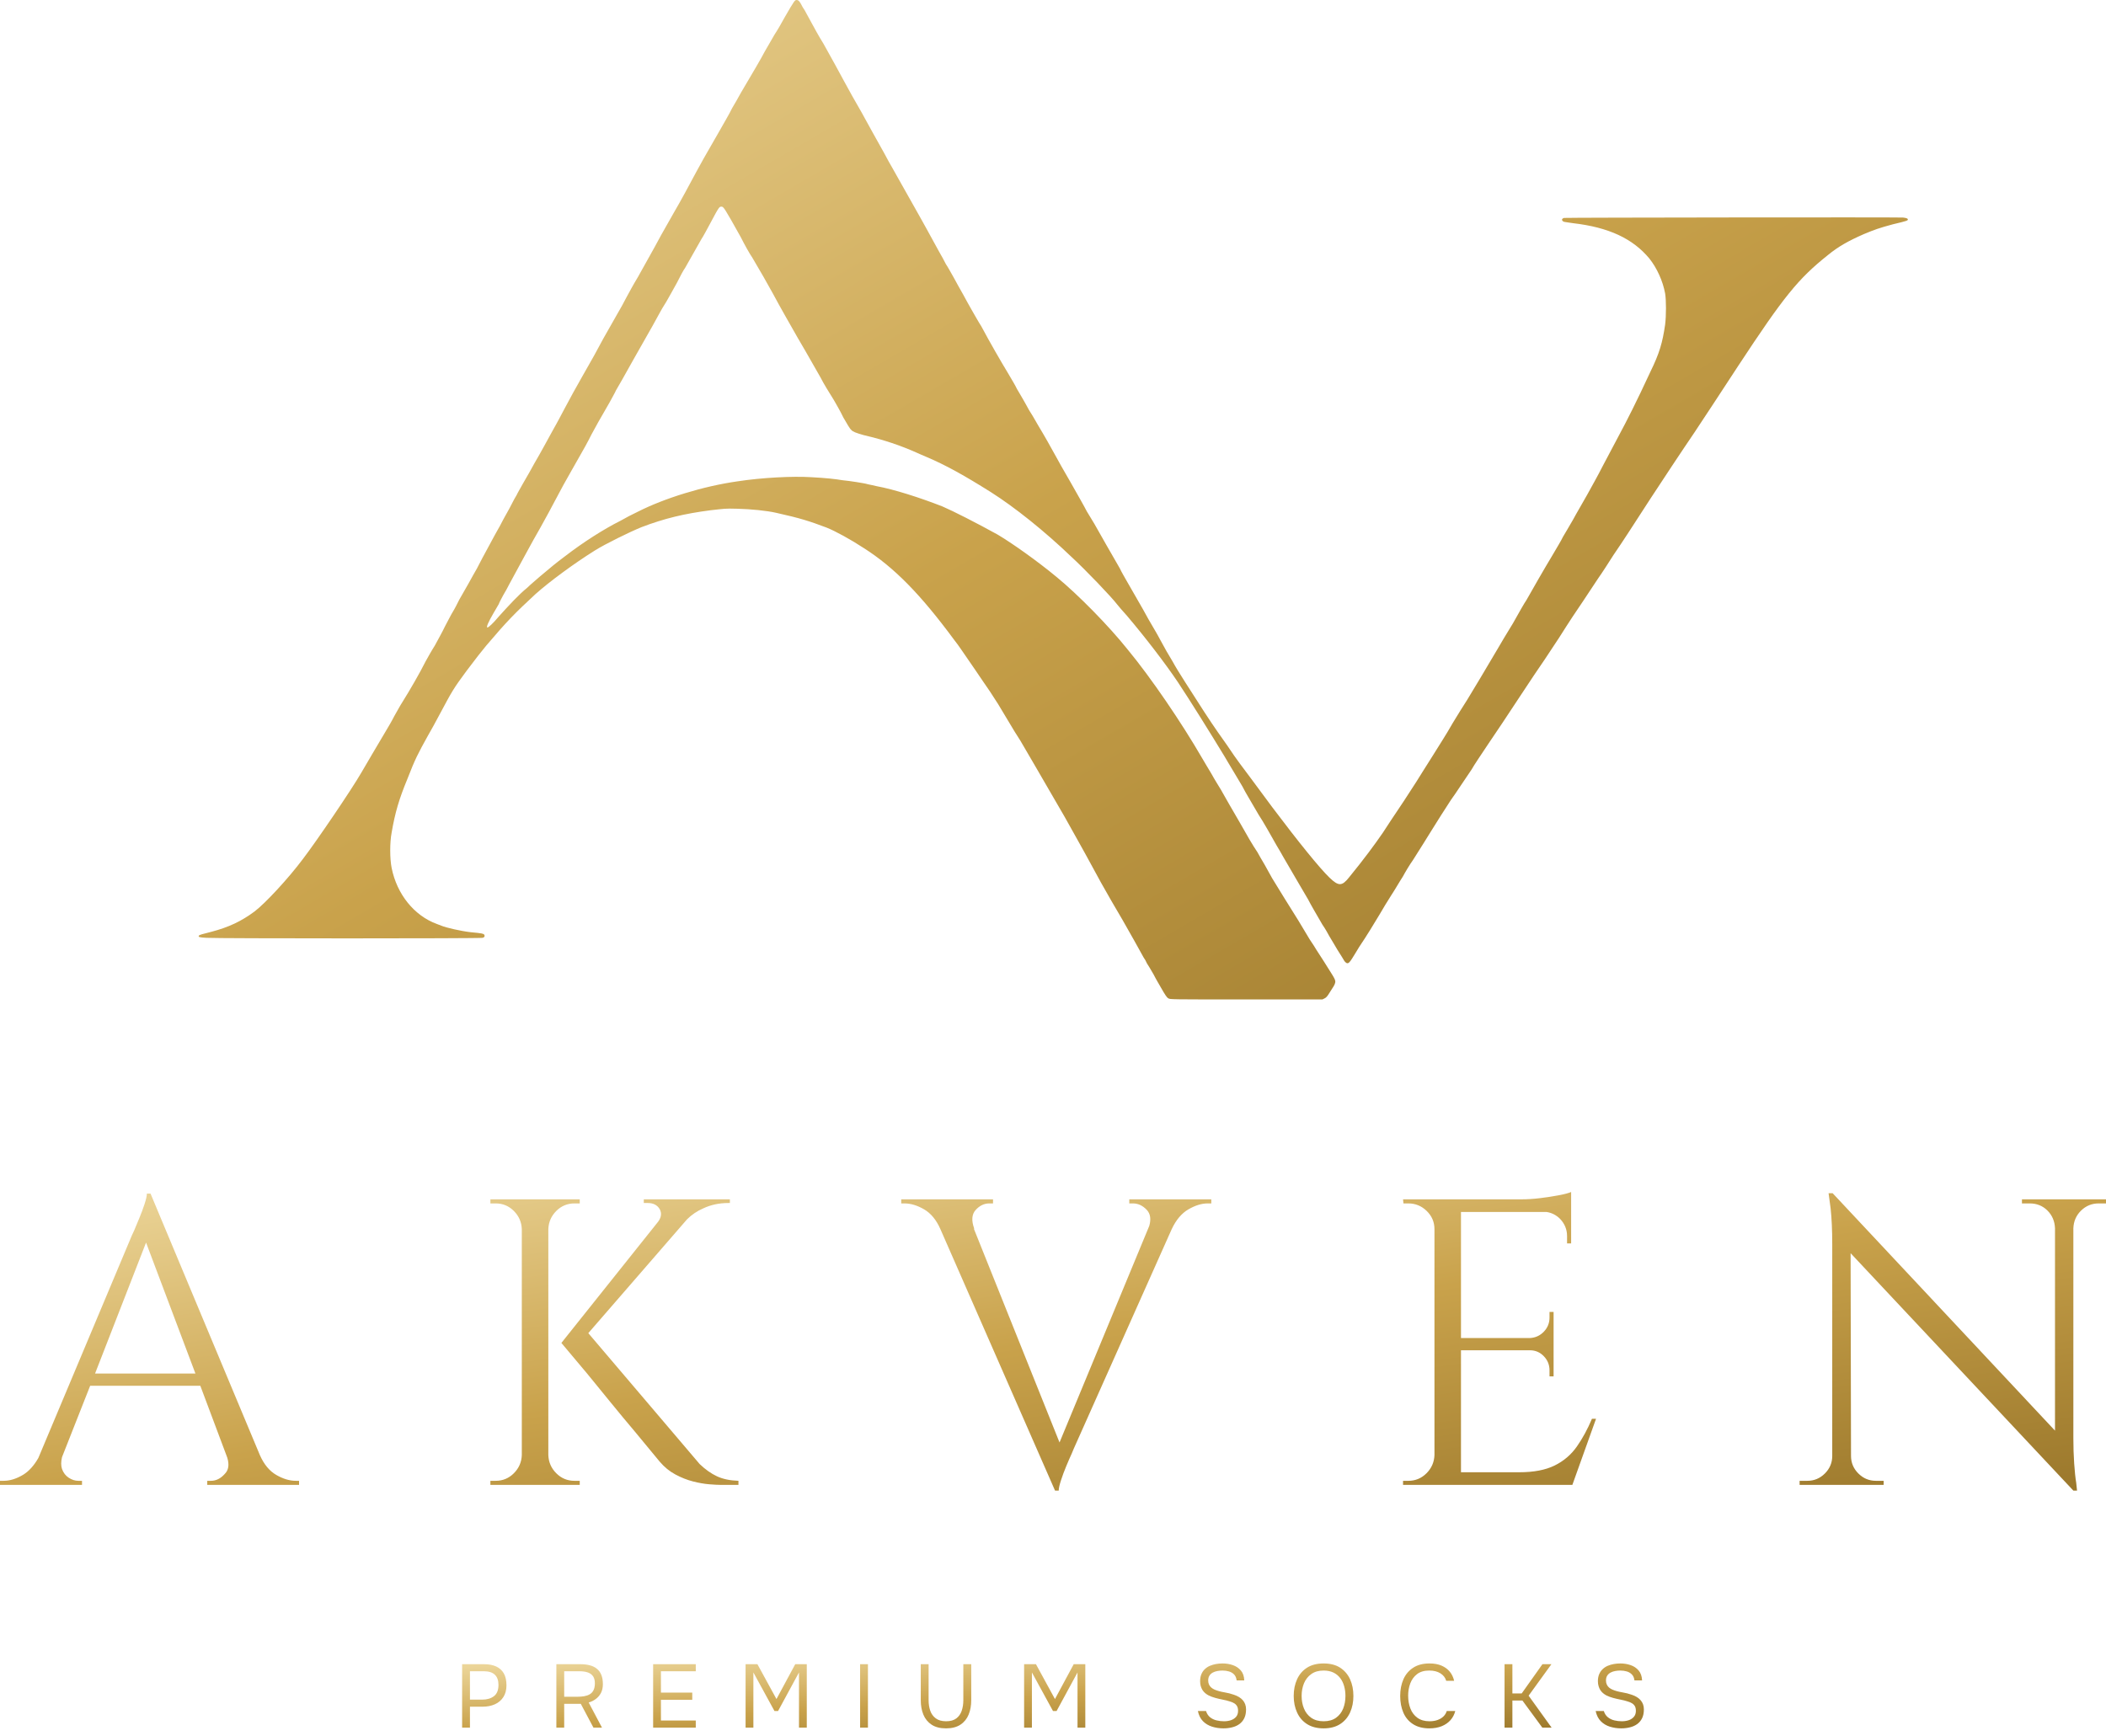
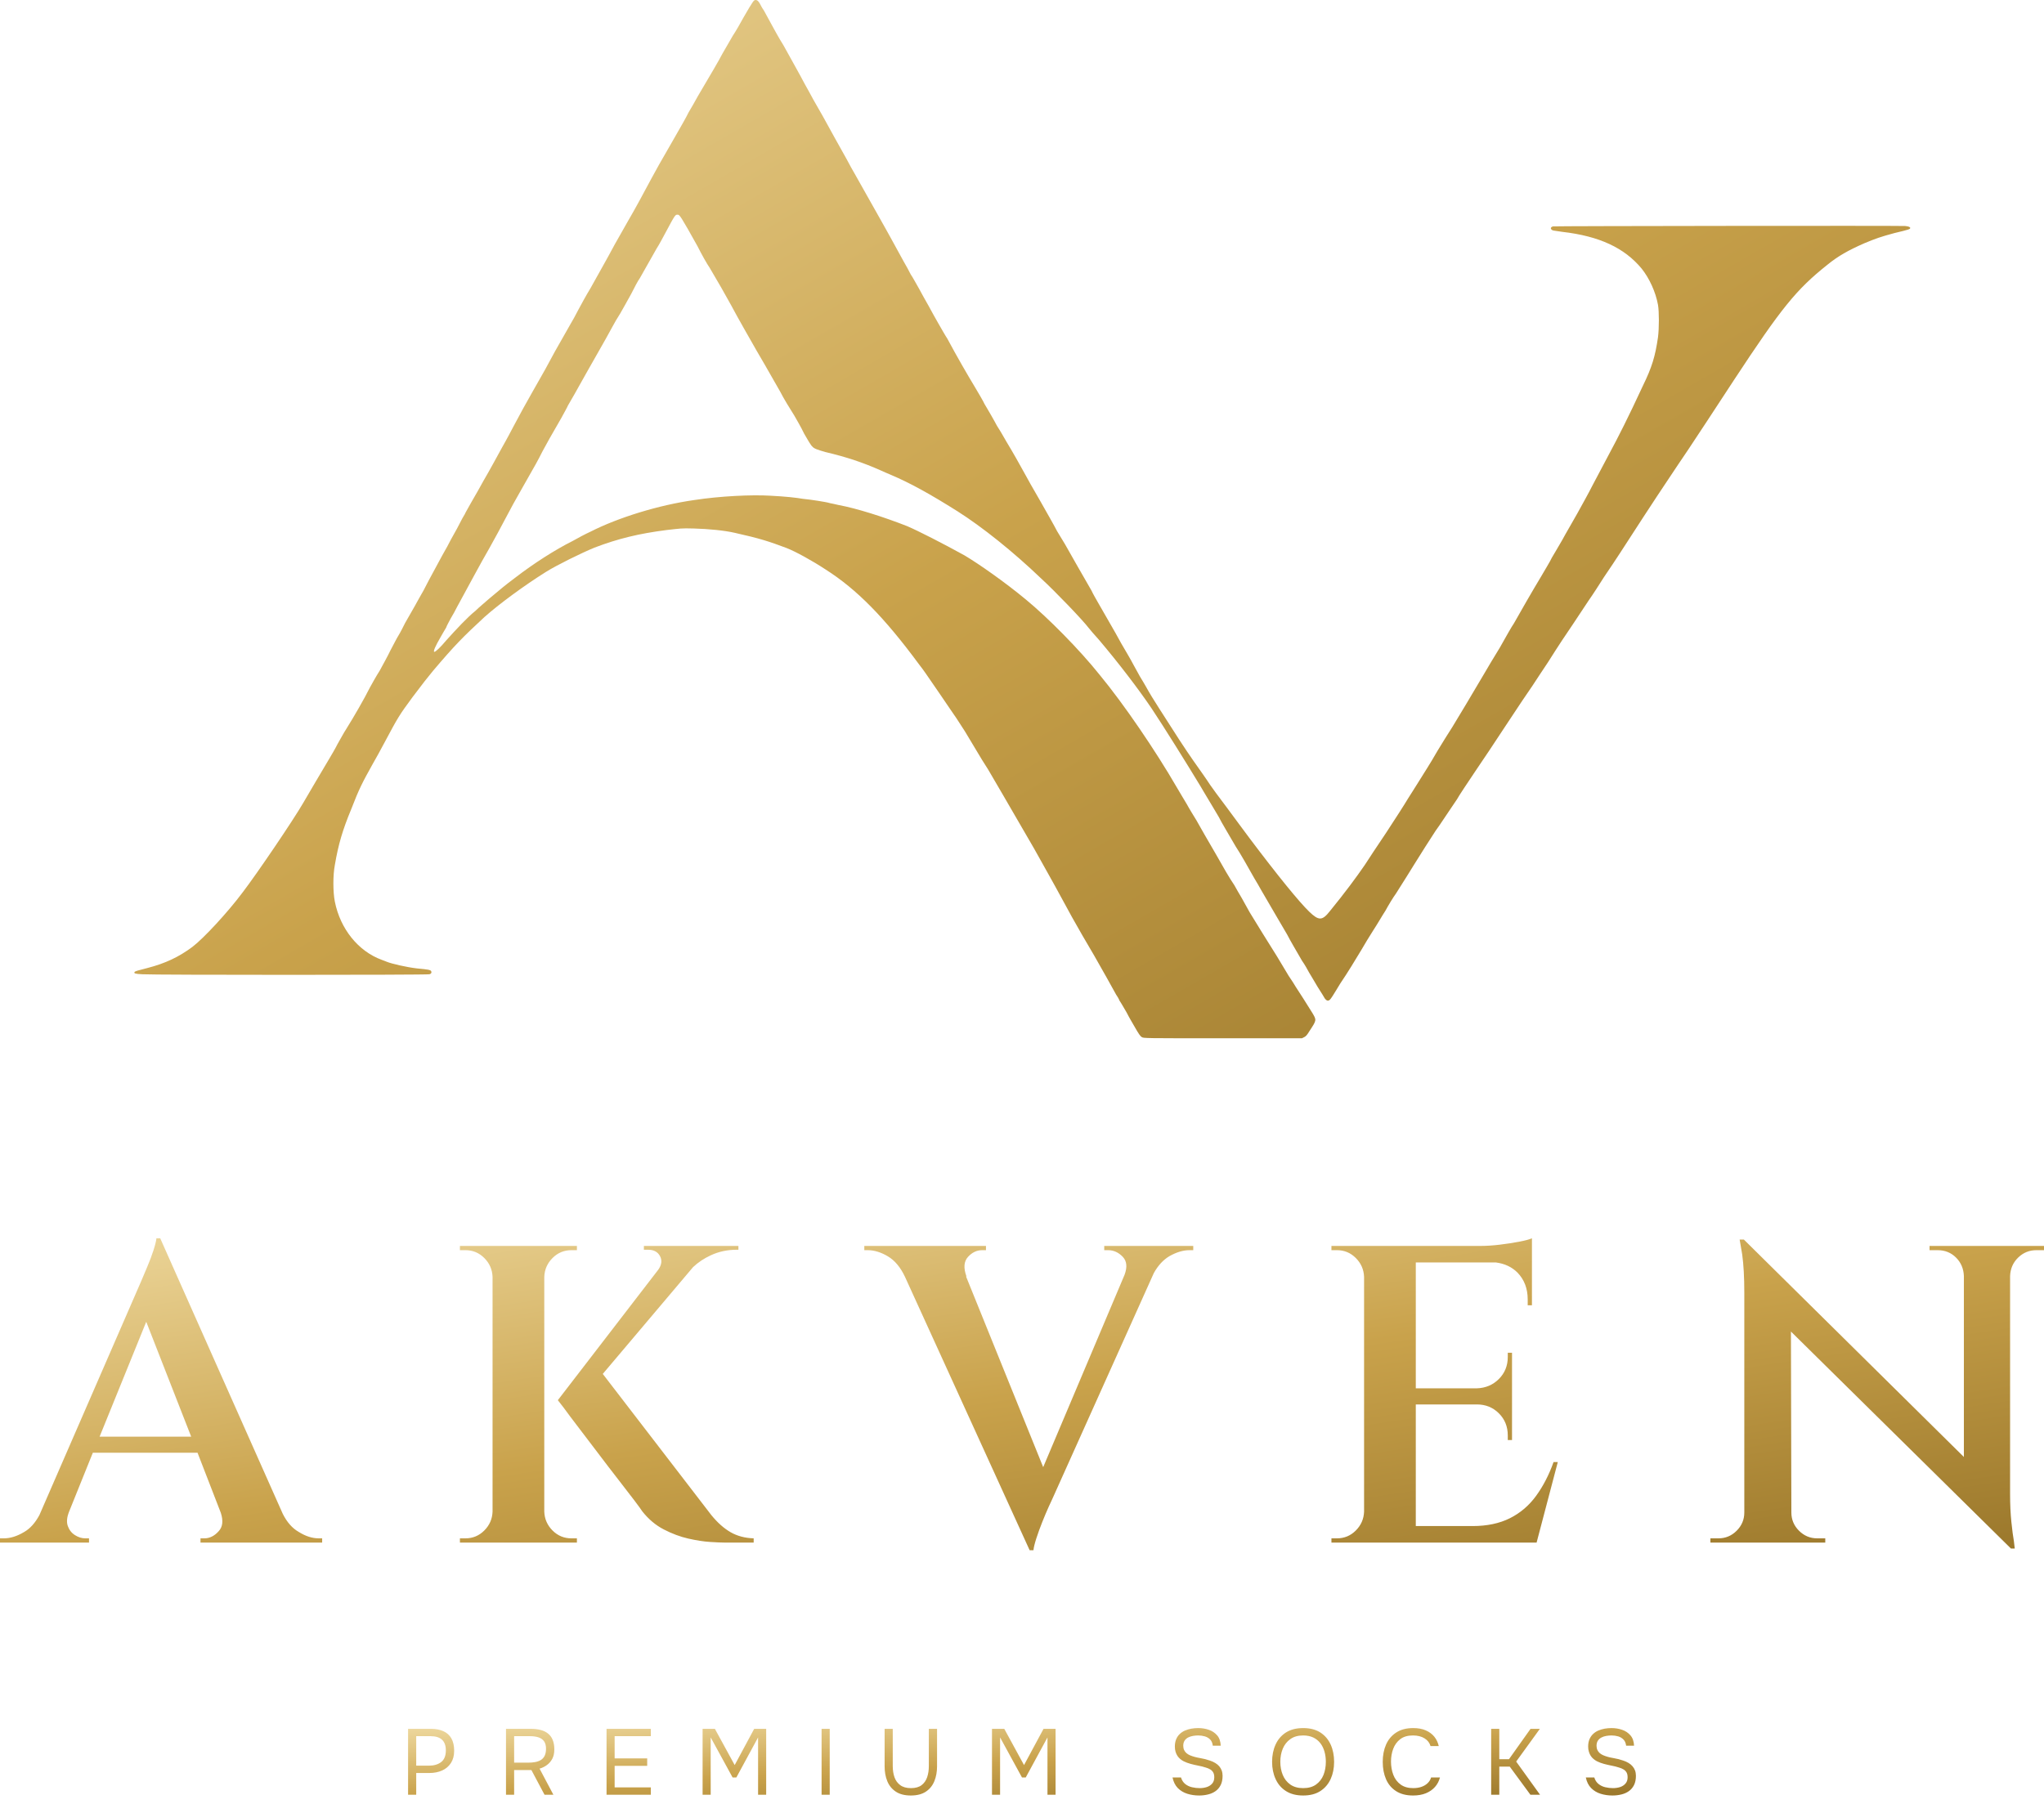
- <svg xmlns="http://www.w3.org/2000/svg" viewBox="0 0 516.2 425.5" role="img" aria-label="AKVEN">
+ <svg xmlns="http://www.w3.org/2000/svg" viewBox="0 0 482.2 425.5" role="img" aria-label="AKVEN">
  <defs>
    <linearGradient id="g" x1="0" y1="0" x2="1" y2="1">
      <stop offset="0" stop-color="#EDD79C" />
      <stop offset=".5" stop-color="#C9A24B" />
      <stop offset="1" stop-color="#9A772B" />
    </linearGradient>
  </defs>
-   <g transform="translate(48.56 0) scale(0.92105)">
+   <g transform="translate(31.56 0) scale(0.92105)">
    <path fill="url(#g)" fill-rule="evenodd" d="M258.2 265.7C257.8 265.5 257.4 264.9 256.2 262.8C255.8 262.1 254.9 260.6 254.3 259.4C253.6 258.2 252.8 256.8 252.5 256.4C252.3 255.9 251.9 255.2 251.6 254.8C251.3 254.3 250.2 252.3 249.1 250.3C246.3 245.3 245.7 244.3 243 239.7C240.5 235.3 239.9 234.3 238.2 231.1C234.9 225 233.2 222.1 230.6 217.4C222.8 204 221.3 201.3 218.8 197.1C218 195.9 216.6 193.6 215.6 191.9C214.6 190.2 213.4 188.2 212.9 187.4C212.4 186.6 211.4 185.1 210.7 184C209.9 182.9 208 180 206.4 177.7C202.6 172.2 202.6 172.1 201.2 170.3C192.2 158.1 185.2 151 177.2 145.9C173.7 143.6 169.5 141.3 167.2 140.4C162.7 138.7 160.2 137.9 153.9 136.5C151.3 135.9 147.2 135.5 143.5 135.4C140.1 135.3 140.1 135.4 136.4 135.8C129.4 136.7 124 138 118 140.3C114.8 141.6 108.3 144.8 105.6 146.5C100 150 93.5 154.8 89.8 158.1C84.3 163.2 82.3 165.2 76.7 171.8C75.3 173.5 74.1 175 71.4 178.6C68 183.2 67.6 183.9 64.4 189.9C63.3 192 61.8 194.7 61.1 195.9C58.6 200.4 57.7 202.1 55.7 207.3C53.5 212.6 52.4 216.3 51.5 221.6C51 224.2 51 228.5 51.5 231C52.9 238 57.5 243.7 63.5 245.9C64 246.1 64.6 246.3 64.8 246.4C66 246.9 69.9 247.8 72.5 248.1C75.8 248.4 75.8 248.5 76.1 248.7C76.4 249.1 76.2 249.5 75.7 249.6C75.1 249.8 4.9 249.8 2.2 249.6C0.3 249.5 0 249.4 0.2 249C0.4 248.8 1.1 248.6 3.5 248C8.1 246.8 11.5 245.2 15 242.6C17.9 240.4 24.1 233.7 27.9 228.6C31.5 223.9 40.8 210.2 43.4 205.7C45 203 48 197.8 50 194.5C50.6 193.5 51.6 191.8 52.2 190.6C52.9 189.4 53.8 187.7 54.4 186.8C56.4 183.6 59 179.1 60.5 176.1C61 175.2 62.1 173.2 63 171.8C63.8 170.3 65.1 168 65.7 166.7C66.4 165.4 67.3 163.6 67.8 162.8C68.3 162 69 160.6 69.5 159.6C70 158.7 71.1 156.8 71.9 155.4C72.7 154 73.7 152.1 74.2 151.3C74.9 149.9 75.8 148.2 78.9 142.5C79.3 141.7 80 140.6 80.3 140C80.6 139.4 81.7 137.3 82.8 135.4C83.8 133.4 84.7 131.8 84.8 131.7C84.8 131.6 85.6 130.2 86.5 128.6C87.5 126.9 88.8 124.6 89.5 123.3C90.2 122.1 91.4 120 92.1 118.7C94.1 115 95.2 113.1 95.3 112.9C95.3 112.9 96.4 110.9 97.6 108.6C98.8 106.3 100.8 102.7 102 100.6C103.2 98.5 104.7 95.8 105.4 94.6C107.1 91.4 108.2 89.4 111.7 83.3C112.3 82.3 113.3 80.5 113.9 79.3C114.6 78 115.9 75.6 117 73.8C119.6 69.1 120.9 66.9 123.2 62.6C124.3 60.6 125.9 57.9 126.6 56.6C128.2 53.9 130.9 48.9 132.6 45.7C134 43.1 134.4 42.4 138.2 35.8C139.8 33 141.6 29.9 142.1 28.8C142.7 27.8 143.8 25.9 144.5 24.6C148.1 18.5 149.7 15.8 150.8 13.7C151.5 12.5 152.7 10.4 153.4 9.2C154.2 8 155.4 5.9 156.1 4.6C158.7 0.1 158.8 0 159.3 0C159.7 0 160 0.3 160.4 1C160.5 1.2 160.9 2 161.4 2.7C161.8 3.4 162.6 4.9 163.2 6C163.8 7.1 165.2 9.7 166.4 11.6C168.5 15.4 170.7 19.3 171.9 21.6C172.3 22.3 173.3 24.1 174.1 25.6C174.9 27 176 28.9 176.5 29.8C177.6 31.8 181 38 182.6 40.8C183.3 42.1 184.2 43.8 184.7 44.6C186.2 47.2 187.7 50 190.5 54.9C192.4 58.3 193.1 59.5 193.8 60.8C194.6 62.3 196.1 65 197.2 67C197.8 68 198.6 69.5 199 70.3C199.5 71 200.4 72.7 201.1 73.9C201.8 75.2 202.9 77.2 203.6 78.4C204.3 79.7 205.4 81.7 206.1 82.9C206.8 84.1 207.8 85.9 208.4 86.8C210.8 91.3 213.7 96.3 215.4 99.1C216.4 100.8 217.6 102.8 217.9 103.5C218.3 104.2 219.1 105.5 219.6 106.4C220.1 107.3 220.8 108.5 221.1 109.1C221.5 109.7 222.6 111.5 223.6 113.3C225.3 116.1 226.8 118.8 228.4 121.7C228.7 122.3 230.4 125.3 232.2 128.4C233.9 131.4 235.9 134.9 236.5 136.1C237.2 137.2 238.1 138.8 238.5 139.4C239.4 141 244 149.1 245.3 151.3C245.7 152.2 246.6 153.7 247.1 154.6C247.6 155.5 248.8 157.6 249.8 159.3C250.8 161 252.2 163.5 252.9 164.8C254.4 167.4 255.1 168.5 256.1 170.4C256.5 171.1 257.2 172.4 257.7 173.3C258.2 174.1 258.9 175.3 259.3 176C260 177.3 261.4 179.6 262.7 181.6C266.7 187.9 269.3 191.9 271.4 194.9C273.1 197.3 274.8 199.7 275.7 201.1C276.1 201.7 278 204.3 279.9 206.8C281.8 209.4 284.5 213 285.9 214.9C292.9 224.2 298.5 231.1 301.1 233.6C303.5 235.9 304.4 235.9 306.3 233.5C310.3 228.6 313.1 224.8 315.3 221.6C316 220.5 318.5 216.7 320.8 213.3C323.1 209.8 325.6 205.9 326.3 204.7C327.1 203.5 328.1 201.8 328.7 200.9C330.8 197.5 331.9 195.9 333.9 192.4C335.1 190.4 336.8 187.7 337.7 186.3C339.1 184 342.9 177.7 346 172.4C346.5 171.5 348.3 168.5 349.9 165.9C351.4 163.2 353 160.4 353.5 159.7C354.9 157.2 358.4 151.1 360.4 147.8C361.5 145.9 362.8 143.8 363.2 142.9C363.7 142.1 364.9 140 365.9 138.3C366.8 136.6 368.6 133.6 369.7 131.6C370.8 129.6 372.6 126.4 373.6 124.4C375.4 121 375.7 120.4 378.1 115.9C380.1 112.2 382.8 106.9 386.5 98.9C388.9 94 389.7 91.2 390.4 86.4C390.7 84.1 390.7 79.8 390.4 78.1C389.8 74.8 388.2 71.3 386.2 68.8C381.8 63.5 375.4 60.5 365.9 59.4C364.7 59.2 363.6 59.1 363.4 59C362.8 58.7 362.8 58.2 363.5 58C363.9 57.9 452.2 57.8 453.7 57.9C454.7 58 455 58.2 455 58.4C455 58.7 454.8 58.8 451 59.7C447.3 60.7 446.2 61.1 443.3 62.3C439.2 64.1 436.5 65.6 433.7 67.9C425.8 74.2 422 78.9 409.9 97.3C405.6 103.9 400 112.4 398.2 115.1C397.8 115.7 396.6 117.5 395.5 119.1C394.4 120.7 393 122.9 392.3 123.9C390.6 126.4 382.7 138.5 380.6 141.8C379.7 143.2 377.9 145.9 376.6 147.8C375.4 149.7 373.6 152.5 372.6 153.9C369.5 158.6 367.3 161.9 365.8 164.1C365 165.3 363.4 167.8 362.2 169.7C361 171.5 359.2 174.2 358.3 175.6C357.3 177 354.3 181.5 351.6 185.6C348.9 189.7 345.2 195.3 343.4 197.9C341.6 200.6 339.5 203.7 338.9 204.8C338.2 205.8 336.9 207.8 336 209.1C335.1 210.5 333.9 212.2 333.4 212.9C332 215 329.5 219 328 221.4C326.7 223.5 325.9 224.8 323.3 228.9C322.5 230 321.3 232 320.6 233.3C319.8 234.5 318.5 236.8 317.5 238.3C316.6 239.7 315.2 242 314.4 243.4C312.7 246.2 311.1 248.9 309 252C308.3 253.2 307.4 254.6 307.1 255.1C306.4 256.2 306.1 256.5 305.6 256.3C305.4 256.2 305.1 255.9 305 255.7C304.9 255.5 304.1 254.2 303.2 252.8C302.4 251.4 301.4 249.8 301 249.1C300.7 248.5 299.9 247.1 299.2 246.1C297.7 243.5 296.1 240.8 295.4 239.4C294.3 237.6 291.1 232 288.8 228.1C288.3 227.2 287.5 225.8 287 225C285.6 222.5 283.4 218.6 282.2 216.8C280.2 213.3 278.8 211.1 277.9 209.3C276.8 207.4 275.8 205.8 274.8 204.1C274.4 203.4 273.7 202.3 273.2 201.4C269.5 195.3 263.9 186.3 260.7 181.5C257.4 176.6 252.2 169.8 247.2 163.9C246.1 162.7 245 161.4 244.6 160.9C243.1 158.9 236 151.5 232.4 148.2C225.2 141.3 217.3 135 211 131C204 126.6 199 123.8 193.8 121.6C193 121.3 192 120.8 191.5 120.6C186.8 118.5 182.6 117.1 177.1 115.8C175 115.2 174.2 114.9 173.8 114.4C173.5 114.2 172.6 112.7 171.7 111.1C170.9 109.4 169.7 107.4 169.2 106.5C168 104.6 166.4 102 165.6 100.4C162.3 94.6 160.4 91.3 159.5 89.8C157.8 86.8 154.8 81.6 153 78.2C151.3 75.1 149.8 72.5 147.5 68.6C146.8 67.6 145.4 65.1 144.4 63.1C140 55.2 139.8 55 139.3 55C138.7 55 138.7 54.9 136.2 59.6C135.5 60.9 134.5 62.8 133.9 63.7C132 67.1 130.2 70.2 129.6 71.3C129.2 71.8 128.2 73.7 127.4 75.3C126.5 77 125.2 79.2 124.6 80.3C123.9 81.4 123 82.9 122.6 83.7C121.7 85.4 121.3 86.1 115.9 95.6C113.5 99.9 111.7 103.1 111.2 103.9C111 104.4 110.2 105.8 109.5 107.1C106.6 112.1 106 113.2 104.7 115.6C103.5 118 102.7 119.4 100.7 122.9C100.2 123.7 98.7 126.5 97.2 129.1C95.8 131.8 94 135 93.3 136.4C92.6 137.7 91.6 139.5 91.1 140.4C90.3 141.8 88.2 145.5 87.2 147.4C86.7 148.3 84.1 153.1 82.8 155.5C82.4 156.3 81.7 157.6 81.2 158.4C80.8 159.2 80.2 160.2 80 160.8C79.7 161.3 79.1 162.3 78.6 163.2C77.2 165.6 76.6 167 77 167C77.3 167 78.5 165.9 80 164.1C82.7 161.1 85.5 158.1 87.5 156.5C88.4 155.6 90 154.3 91 153.4C94.1 150.8 94.9 150.1 97.7 148C102.5 144.3 108 140.8 112.4 138.6C113.6 137.9 115.7 136.8 117 136.2C124.1 132.6 134.4 129.4 143.6 128.1C150.1 127.1 158.3 126.7 163.1 127C167 127.2 169.7 127.5 171.4 127.8C172.3 127.9 174.1 128.1 175.2 128.3C176.4 128.5 177.7 128.7 178.3 128.9C178.8 129 179.8 129.2 180.6 129.4C185 130.2 192 132.4 198.1 134.8C200.9 136 207.2 139.2 212.8 142.3C216.5 144.5 223.2 149.2 228.5 153.6C234.1 158.2 242.3 166.5 247.4 172.9C253.6 180.4 261.7 192.3 267.2 201.8C267.8 202.8 268.9 204.7 269.7 206C270.4 207.3 271.6 209.2 272.2 210.2C272.8 211.2 273.7 212.9 274.3 213.9C274.9 214.9 276.2 217.2 277.2 218.9C279 222.1 280.6 224.9 281.9 226.8C282.2 227.4 283.1 228.9 283.8 230.1C284.5 231.4 285.4 233 285.8 233.7C287 235.7 290.9 242 292.8 245C293.7 246.5 295.1 248.8 295.8 250C296.6 251.2 297.4 252.4 297.6 252.8C298.2 253.7 300.9 257.9 301.8 259.4C303 261.4 303 261.3 301.1 264.2C300.5 265.2 300.2 265.5 299.8 265.7L299.2 266L278.9 266C258.8 266 258.6 266 258.2 265.7Z" />
  </g>
-   <path transform="translate(1 364)" fill="url(#g)" d="M35-71.40L35.90-71.40L62.70-7.30Q64.20-3.90 66.70-2.45Q69.20-1 71.50-1L72.30-1L72.30 0L49.80 0L49.80-1L50.70-1Q52.60-1 54.10-2.70Q55.50-4.10 54.70-6.70L48.10-24.30L21.10-24.30L14.20-6.80Q13.80-5.10 14.20-3.90Q14.70-2.50 15.85-1.75Q17-1 18.20-1L19.10-1L19.10 0L-1 0L-1-1L-0.10-1Q2.20-1 4.70-2.50Q6.80-3.80 8.40-6.60L31.30-61.10L31.90-62.40Q32.40-63.60 33.15-65.40Q33.90-67.20 34.45-68.90Q35-70.60 35-71.40M34.80-59.40L22.30-27.30L46.90-27.30L34.80-59.40M156.80-70L177.90-70L177.90-69.10L177.50-69.10Q174.20-69.10 171.40-67.80Q169.10-66.80 167.40-65.10L143.20-37.20L170.50-5.10Q172.60-3.10 174.75-2.10Q176.90-1.10 180-1L180 0L175.70 0Q174.70 0 172.85-0.15Q171-0.30 168.85-0.85Q166.70-1.40 164.55-2.55Q162.40-3.70 160.70-5.70L154.50-13.20Q151.70-16.50 148.65-20.25Q145.60-24 142.90-27.30L136.60-34.80L160.30-64.50Q161.50-66.10 160.70-67.60Q159.80-69.10 157.80-69.10L156.80-69.10L156.80-70M126.90-7.30L126.90-62.70Q126.80-65.30 124.95-67.15Q123.10-69 120.50-69L119.20-69L119.20-70L141.10-70L141.10-69L139.80-69Q137.20-69 135.35-67.15Q133.50-65.30 133.40-62.70L133.40-7.30Q133.50-4.70 135.35-2.85Q137.20-1 139.80-1L141.10-1L141.10 0L119.20 0L119.20-1L120.50-1Q123.10-1 124.95-2.85Q126.80-4.70 126.90-7.30M258.50 1.40L257.60 1.40L229.50-62.70Q228-66.10 225.50-67.55Q223-69 220.70-69L219.90-69L219.90-70L242.40-70L242.40-69L241.50-69Q239.60-69 238.15-67.40Q236.70-65.80 237.80-62.80L237.70-62.80L258.70-10.40L280.70-63.50Q281.40-66 280.10-67.40Q278.60-69 276.70-69L275.80-69L275.80-70L295.90-70L295.90-69L295-69Q292.80-69 290.30-67.55Q287.80-66.10 286.20-62.70L262.20-8.90L261.70-7.70Q261.10-6.40 260.35-4.60Q259.60-2.80 259.05-1.10Q258.50 0.60 258.50 1.40M389.20-16.20L390.20-16.20L384.40 0L342.90 0L342.90-1L344.20-1Q346.80-1 348.65-2.85Q350.50-4.70 350.60-7.30L350.60-62.70Q350.60-65.30 348.70-67.15Q346.80-69 344.20-69L343-69L342.90-70L371.90-70Q374.10-70 376.55-70.30Q379-70.60 381.10-71Q383.20-71.40 384.10-71.80L384.10-59.20L383.10-59.20L383.10-61Q383.10-63.40 381.40-65.20Q380-66.60 378.10-66.90L357.10-66.90L357.10-36L374-36Q376-36.10 377.40-37.55Q378.80-39 378.80-41L378.80-42.40L379.80-42.40L379.80-26.60L378.80-26.60L378.80-28.10Q378.80-30.10 377.40-31.55Q376-33 374-33L357.10-33L357.10-3.10L371.40-3.10Q376.70-3.10 380.05-4.75Q383.40-6.40 385.50-9.40Q387.60-12.40 389.20-16.20M447.20-71.50L448.20-71.50L502.70-13.30L502.70-62.90Q502.60-65.50 500.85-67.25Q499.10-69 496.50-69L494.60-69L494.60-70L515.20-70L515.20-69L513.40-69Q510.90-69 509.10-67.25Q507.30-65.50 507.20-62.90L507.20-11.40Q507.20-8.20 507.40-5.25Q507.60-2.30 507.90-0.50L508.10 1.40L507.20 1.40L452.60-56.80L452.70-7.10Q452.70-4.60 454.50-2.80Q456.30-1 458.80-1L460.70-1L460.70 0L440.10 0L440.10-1L442-1Q444.50-1 446.30-2.80Q448.10-4.60 448.10-7.10L448.10-59Q448.10-64.10 447.70-67.80" />
-   <path transform="translate(111.36 423.5)" fill="url(#g)" d="M3.83 0L1.91 0L1.91-15.55L7.30-15.55Q9.02-15.55 10.25-14.99Q11.48-14.43 12.13-13.29Q12.78-12.14 12.78-10.38Q12.78-8.67 12.02-7.49Q11.26-6.31 9.94-5.72Q8.62-5.13 6.91-5.13L3.83-5.13L3.83 0M3.83-13.82L3.83-6.86L6.82-6.86Q8.60-6.86 9.71-7.71Q10.82-8.56 10.82-10.47Q10.82-12.14 9.92-12.98Q9.02-13.82 7.22-13.82L3.83-13.82M26.93 0L25.01 0L25.01-15.55L30.84-15.55Q32.14-15.55 33.16-15.29Q34.19-15.03 34.91-14.45Q35.64-13.88 36.02-12.95Q36.41-12.01 36.41-10.69Q36.41-9.39 35.93-8.48Q35.44-7.57 34.65-7Q33.86-6.42 32.93-6.16L36.19 0L34.10 0L31-5.83L26.93-5.83L26.93 0M26.93-13.82L26.93-7.57L30.23-7.57Q31.09-7.57 31.84-7.70Q32.60-7.83 33.19-8.17Q33.77-8.51 34.10-9.14Q34.43-9.77 34.45-10.76Q34.47-11.88 34.03-12.55Q33.59-13.22 32.74-13.52Q31.88-13.82 30.65-13.82L26.93-13.82M59.18 0L48.73 0L48.73-15.55L59.18-15.55L59.18-13.82L50.64-13.82L50.64-8.58L58.32-8.58L58.32-6.82L50.64-6.82L50.64-1.74L59.18-1.74L59.18 0M73.30 0L71.39 0L71.39-15.55L74.29-15.55L78.96-7L83.56-15.55L86.39-15.55L86.39 0L84.48 0L84.48-13.53L79.35-4.07L78.47-4.07L73.30-13.53L73.30 0M101.38 0L99.46 0L99.46-15.55L101.38-15.55L101.38 0M120.52 0.18Q118.34 0.18 116.97-0.73Q115.61-1.63 114.97-3.18Q114.33-4.73 114.33-6.71L114.33-15.55L116.25-15.55L116.25-6.73Q116.25-5.32 116.65-4.15Q117.06-2.97 118.01-2.27Q118.95-1.56 120.54-1.56Q122.14-1.56 123.06-2.27Q123.97-2.97 124.37-4.15Q124.76-5.32 124.76-6.73L124.76-15.55L126.70-15.55L126.70-6.71Q126.70-4.75 126.06-3.19Q125.42-1.63 124.06-0.73Q122.69 0.18 120.52 0.18M141.57 0L139.66 0L139.66-15.55L142.56-15.55L147.22-7L151.82-15.55L154.66-15.55L154.66 0L152.75 0L152.75-13.53L147.62-4.07L146.74-4.07L141.57-13.53L141.57 0M188.52 0.18Q187.04 0.18 185.74-0.23Q184.43-0.64 183.50-1.57Q182.58-2.51 182.25-4.07L184.25-4.07Q184.56-3.08 185.25-2.53Q185.94-1.98 186.85-1.77Q187.75-1.56 188.65-1.56Q189.55-1.56 190.33-1.81Q191.11-2.07 191.61-2.64Q192.10-3.21 192.10-4.11Q192.10-4.82 191.85-5.26Q191.60-5.70 191.15-5.97Q190.70-6.25 190.08-6.42Q189.27-6.69 188.34-6.86Q187.42-7.04 186.53-7.28Q185.64-7.52 184.87-7.90Q184.45-8.12 184.06-8.44Q183.68-8.76 183.40-9.18Q183.13-9.61 182.96-10.16Q182.80-10.71 182.80-11.37Q182.80-12.36 183.11-13.09Q183.41-13.82 183.94-14.32Q184.47-14.83 185.17-15.14Q185.88-15.44 186.68-15.59Q187.48-15.73 188.30-15.73Q189.64-15.73 190.82-15.32Q191.99-14.92 192.78-14.01Q193.56-13.11 193.62-11.57L191.75-11.57Q191.64-12.50 191.14-13.02Q190.63-13.55 189.88-13.77Q189.13-13.99 188.30-13.99Q187.68-13.99 187.06-13.88Q186.43-13.77 185.91-13.50Q185.39-13.22 185.09-12.75Q184.78-12.28 184.78-11.55Q184.78-10.98 184.99-10.54Q185.20-10.10 185.56-9.80Q185.92-9.50 186.36-9.31Q187.42-8.87 188.71-8.66Q189.99-8.45 191.11-8.05Q191.77-7.83 192.32-7.50Q192.87-7.17 193.26-6.73Q193.64-6.29 193.85-5.73Q194.06-5.17 194.06-4.47Q194.06-3.19 193.62-2.30Q193.18-1.41 192.41-0.86Q191.64-0.31 190.64-0.07Q189.64 0.18 188.52 0.18M213.07 0.18Q210.65 0.18 209.02-0.86Q207.39-1.89 206.57-3.70Q205.74-5.50 205.74-7.77Q205.74-10.05 206.57-11.86Q207.39-13.66 209.02-14.70Q210.65-15.73 213.07-15.73Q215.49-15.73 217.11-14.70Q218.72-13.66 219.55-11.86Q220.37-10.05 220.37-7.77Q220.37-5.50 219.55-3.70Q218.72-1.89 217.11-0.86Q215.49 0.18 213.07 0.18M213.07-1.56Q214.92-1.56 216.11-2.41Q217.29-3.26 217.86-4.66Q218.42-6.07 218.42-7.77Q218.42-9.04 218.10-10.17Q217.78-11.31 217.12-12.17Q216.46-13.02 215.45-13.51Q214.43-13.99 213.07-13.99Q211.24-13.99 210.05-13.13Q208.85-12.28 208.26-10.87Q207.68-9.46 207.68-7.77Q207.68-6.09 208.25-4.69Q208.82-3.28 210.02-2.42Q211.22-1.56 213.07-1.56M238.99 0.18Q236.59 0.18 234.99-0.85Q233.40-1.87 232.62-3.66Q231.84-5.46 231.84-7.77Q231.84-10.05 232.63-11.85Q233.42-13.64 235.02-14.68Q236.61-15.73 239.03-15.73Q240.75-15.73 241.99-15.19Q243.23-14.65 244-13.71Q244.77-12.76 245.06-11.48L243.12-11.48Q242.79-12.63 241.70-13.31Q240.61-13.99 238.96-13.99Q237.12-13.99 235.98-13.12Q234.85-12.25 234.32-10.86Q233.79-9.46 233.79-7.83Q233.79-6.12 234.34-4.69Q234.89-3.26 236.06-2.41Q237.23-1.56 239.03-1.56Q240.13-1.56 241-1.87Q241.87-2.18 242.45-2.75Q243.03-3.32 243.25-4.07L245.34-4.07Q245.01-2.79 244.17-1.84Q243.32-0.88 242.02-0.35Q240.72 0.18 238.99 0.18M259.34 0L257.42 0L257.42-15.55L259.34-15.55L259.34-8.38L261.62-8.38L266.71-15.55L268.91-15.55L263.32-7.83L268.95 0L266.68 0L261.80-6.64L259.34-6.64L259.34 0M286.02 0.18Q284.55 0.18 283.24-0.23Q281.93-0.64 281.01-1.57Q280.08-2.51 279.75-4.07L281.75-4.07Q282.06-3.08 282.76-2.53Q283.45-1.98 284.35-1.77Q285.25-1.56 286.15-1.56Q287.06-1.56 287.84-1.81Q288.62-2.07 289.11-2.64Q289.61-3.21 289.61-4.11Q289.61-4.82 289.36-5.26Q289.10-5.70 288.65-5.97Q288.20-6.25 287.58-6.42Q286.77-6.69 285.85-6.86Q284.92-7.04 284.03-7.28Q283.14-7.52 282.37-7.90Q281.95-8.12 281.57-8.44Q281.18-8.76 280.91-9.18Q280.63-9.61 280.47-10.16Q280.30-10.71 280.30-11.37Q280.30-12.36 280.61-13.09Q280.92-13.82 281.45-14.32Q281.97-14.83 282.68-15.14Q283.38-15.44 284.19-15.59Q284.99-15.73 285.80-15.73Q287.14-15.73 288.32-15.32Q289.50-14.92 290.28-14.01Q291.06-13.11 291.13-11.57L289.26-11.57Q289.15-12.50 288.64-13.02Q288.13-13.55 287.39-13.77Q286.64-13.99 285.80-13.99Q285.19-13.99 284.56-13.88Q283.93-13.77 283.42-13.50Q282.90-13.22 282.59-12.75Q282.28-12.28 282.28-11.55Q282.28-10.98 282.49-10.54Q282.70-10.10 283.06-9.80Q283.43-9.50 283.87-9.31Q284.92-8.87 286.21-8.66Q287.50-8.45 288.62-8.05Q289.28-7.83 289.83-7.50Q290.38-7.17 290.76-6.73Q291.15-6.29 291.36-5.73Q291.57-5.17 291.57-4.47Q291.57-3.19 291.13-2.30Q290.69-1.41 289.92-0.86Q289.15-0.31 288.15-0.07Q287.14 0.18 286.02 0.18" />
+   <path transform="translate(2.2 364)" fill="url(#g)" d="M34.70-71.80L35.60-71.80L64.50-6.80Q66-3.80 68.30-2.50Q70.70-1 73-1L73.80-1L73.80 0L45.10 0L45.10-1L46-1Q47.90-1 49.40-2.70Q50.80-4.20 49.90-7L44.40-21.20L19.70-21.20L14.10-7.30Q13.30-5.30 13.80-3.90Q14.30-2.50 15.50-1.75Q16.70-1 17.90-1L18.80-1L18.80 0L-2.20 0L-2.20-1L-1.30-1Q1-1 3.50-2.50Q5.60-3.70 7.10-6.50L30.20-59.60Q30.40-60 31.05-61.55Q31.70-63.10 32.55-65.10Q33.40-67.10 34-68.95Q34.60-70.80 34.70-71.80M42.90-25L32.30-52.10L21.30-25L42.90-25M114-7.30L114-62.70Q113.90-65.30 112.05-67.15Q110.20-69 107.60-69L106.30-69L106.30-70L133.90-70L133.90-69L132.60-69Q130-69 128.15-67.15Q126.30-65.30 126.20-62.70L126.20-7.30Q126.30-4.70 128.15-2.85Q130-1 132.60-1L133.90-1L133.90 0L106.30 0L106.30-1L107.60-1Q110.20-1 112.05-2.85Q113.90-4.70 114-7.30M149.70-70L172-70L172-69.10L171.60-69.10Q168.30-69.10 165.50-67.80Q163.10-66.70 161.30-65L140-39.80L165.60-6.50Q167.80-3.80 170.15-2.45Q172.50-1.10 175.60-1L175.60 0L168.70 0Q167.60 0 165.30-0.15Q163-0.30 160.15-0.95Q157.30-1.60 154.40-3.10Q151.50-4.60 149.30-7.40Q149-7.90 147.45-9.95Q145.90-12 143.60-14.95Q141.30-17.90 138.85-21.15Q136.40-24.40 134.25-27.20Q132.10-30 130.80-31.80L129.40-33.60L153.10-64.40Q154.30-66.10 153.50-67.60Q152.70-69.10 150.70-69.10L149.70-69.10L149.70-70M241.60 1.80L240.70 1.80L211.30-62.70Q209.70-66.10 207.25-67.55Q204.80-69 202.50-69L201.70-69L201.70-70L230.40-70L230.40-69L229.50-69Q227.60-69 226.15-67.40Q224.70-65.80 225.80-62.80L225.70-62.80L243.90-17.80L263.10-63.20Q264.10-65.90 262.70-67.40Q261.20-69 259.20-69L258.30-69L258.30-70L279.30-70L279.30-69L278.40-69Q276.20-69 273.70-67.60Q271.50-66.30 270-63.60L246.10-10.40Q245.90-10 245.20-8.45Q244.50-6.90 243.70-4.90Q242.90-2.90 242.30-1.05Q241.70 0.80 241.60 1.80M364.30-19L365.30-19L360.30 0L311.90 0L311.90-1L313.20-1Q315.80-1 317.65-2.85Q319.50-4.70 319.60-7.30L319.60-62.70Q319.50-65.30 317.65-67.15Q315.80-69 313.20-69L311.90-69L311.90-70L347-70Q349.20-70 351.65-70.30Q354.10-70.60 356.20-71Q358.30-71.40 359.20-71.80L359.20-56L358.20-56L358.20-57.40Q358.20-61.20 355.80-63.70Q353.80-65.70 350.70-66.10L331.80-66.10L331.80-36.40L346.20-36.40Q349.30-36.50 351.40-38.60Q353.50-40.70 353.50-43.80L353.50-44.80L354.50-44.80L354.50-24.20L353.50-24.20L353.50-25.30Q353.50-28.40 351.40-30.50Q349.30-32.60 346.20-32.60L331.80-32.60L331.80-3.90L345.20-3.90Q350.30-3.90 354-5.75Q357.70-7.60 360.20-11.05Q362.70-14.50 364.30-19M408.20-71.50L409.20-71.50L461.10-20.20L461.10-62.90Q461-65.50 459.25-67.25Q457.50-69 454.90-69L453-69L453-70L480-70L480-69L478.20-69Q475.70-69 473.90-67.25Q472.10-65.50 472-62.90L472-11.40Q472-7.80 472.30-4.90Q472.60-2 472.90-0.30L473.10 1.40L472.20 1.40L420.30-49.80L420.40-7.10Q420.40-4.60 422.20-2.80Q424-1 426.50-1L428.40-1L428.40 0L401.30 0L401.30-1L403.20-1Q405.70-1 407.50-2.80Q409.30-4.60 409.30-7.10L409.30-59Q409.30-64.40 408.80-68" />
+   <path transform="translate(94.36 423.5)" fill="url(#g)" d="M3.83 0L1.91 0L1.91-15.55L7.30-15.55Q9.02-15.55 10.25-14.99Q11.48-14.43 12.13-13.29Q12.78-12.14 12.78-10.38Q12.78-8.67 12.02-7.49Q11.26-6.31 9.94-5.72Q8.62-5.13 6.91-5.13L3.83-5.13L3.83 0M3.83-13.82L3.83-6.86L6.82-6.86Q8.60-6.86 9.71-7.71Q10.82-8.56 10.82-10.47Q10.82-12.14 9.92-12.98Q9.02-13.82 7.22-13.82L3.83-13.82M26.93 0L25.01 0L25.01-15.55L30.84-15.55Q32.14-15.55 33.16-15.29Q34.19-15.03 34.91-14.45Q35.64-13.88 36.02-12.95Q36.41-12.01 36.41-10.69Q36.41-9.39 35.93-8.48Q35.44-7.57 34.65-7Q33.86-6.42 32.93-6.16L36.19 0L34.10 0L31-5.83L26.93-5.83L26.93 0M26.93-13.82L26.93-7.57L30.23-7.57Q31.09-7.57 31.84-7.70Q32.60-7.83 33.19-8.17Q33.77-8.51 34.10-9.14Q34.43-9.77 34.45-10.76Q34.47-11.88 34.03-12.55Q33.59-13.22 32.74-13.52Q31.88-13.82 30.65-13.82L26.93-13.82M59.18 0L48.73 0L48.73-15.55L59.18-15.55L59.18-13.82L50.64-13.82L50.64-8.58L58.32-8.58L58.32-6.82L50.64-6.82L50.64-1.74L59.18-1.74L59.18 0M73.30 0L71.39 0L71.39-15.55L74.29-15.55L78.96-7L83.56-15.55L86.39-15.55L86.39 0L84.48 0L84.48-13.53L79.35-4.07L78.47-4.07L73.30-13.53L73.30 0M101.38 0L99.46 0L99.46-15.55L101.38-15.55L101.38 0M120.52 0.18Q118.34 0.18 116.97-0.73Q115.61-1.63 114.97-3.18Q114.33-4.73 114.33-6.71L114.33-15.55L116.25-15.55L116.25-6.73Q116.25-5.32 116.65-4.15Q117.06-2.97 118.01-2.27Q118.95-1.56 120.54-1.56Q122.14-1.56 123.06-2.27Q123.97-2.97 124.37-4.15Q124.76-5.32 124.76-6.73L124.76-15.55L126.70-15.55L126.70-6.71Q126.70-4.75 126.06-3.19Q125.42-1.63 124.06-0.73Q122.69 0.18 120.52 0.18M141.57 0L139.66 0L139.66-15.55L142.56-15.55L147.22-7L151.82-15.55L154.66-15.55L154.66 0L152.75 0L152.75-13.53L147.62-4.07L146.74-4.07L141.57-13.53L141.57 0M188.52 0.18Q187.04 0.18 185.74-0.23Q184.43-0.64 183.50-1.57Q182.58-2.51 182.25-4.07L184.25-4.07Q184.56-3.08 185.25-2.53Q185.94-1.98 186.85-1.77Q187.75-1.56 188.65-1.56Q189.55-1.56 190.33-1.81Q191.11-2.07 191.61-2.64Q192.10-3.21 192.10-4.11Q192.10-4.82 191.85-5.26Q191.60-5.70 191.15-5.97Q190.70-6.25 190.08-6.42Q189.27-6.69 188.34-6.86Q187.42-7.04 186.53-7.28Q185.64-7.52 184.87-7.90Q184.45-8.12 184.06-8.44Q183.68-8.76 183.40-9.18Q183.13-9.61 182.96-10.16Q182.80-10.71 182.80-11.37Q182.80-12.36 183.11-13.09Q183.41-13.82 183.94-14.32Q184.47-14.83 185.17-15.14Q185.88-15.44 186.68-15.59Q187.48-15.73 188.30-15.73Q189.64-15.73 190.82-15.32Q191.99-14.92 192.78-14.01Q193.56-13.11 193.62-11.57L191.75-11.57Q191.64-12.50 191.14-13.02Q190.63-13.55 189.88-13.77Q189.13-13.99 188.30-13.99Q187.68-13.99 187.06-13.88Q186.43-13.77 185.91-13.50Q185.39-13.22 185.09-12.75Q184.78-12.28 184.78-11.55Q184.78-10.98 184.99-10.54Q185.20-10.10 185.56-9.80Q185.92-9.50 186.36-9.31Q187.42-8.87 188.71-8.66Q189.99-8.45 191.11-8.05Q191.77-7.83 192.32-7.50Q192.87-7.17 193.26-6.73Q193.64-6.29 193.85-5.73Q194.06-5.17 194.06-4.47Q194.06-3.19 193.62-2.30Q193.18-1.41 192.41-0.86Q191.64-0.31 190.64-0.07Q189.64 0.18 188.52 0.18M213.07 0.18Q210.65 0.18 209.02-0.86Q207.39-1.89 206.57-3.70Q205.74-5.50 205.74-7.77Q205.74-10.05 206.57-11.86Q207.39-13.66 209.02-14.70Q210.65-15.73 213.07-15.73Q215.49-15.73 217.11-14.70Q218.72-13.66 219.55-11.86Q220.37-10.05 220.37-7.77Q220.37-5.50 219.55-3.70Q218.72-1.89 217.11-0.86Q215.49 0.18 213.07 0.18M213.07-1.56Q214.92-1.56 216.11-2.41Q217.29-3.26 217.86-4.66Q218.42-6.07 218.42-7.77Q218.42-9.04 218.10-10.17Q217.78-11.31 217.12-12.17Q216.46-13.02 215.45-13.51Q214.43-13.99 213.07-13.99Q211.24-13.99 210.05-13.13Q208.85-12.28 208.26-10.87Q207.68-9.46 207.68-7.77Q207.68-6.09 208.25-4.69Q208.82-3.28 210.02-2.42Q211.22-1.56 213.07-1.56M238.99 0.18Q236.59 0.18 234.99-0.85Q233.40-1.87 232.62-3.66Q231.84-5.46 231.84-7.77Q231.84-10.05 232.63-11.85Q233.42-13.64 235.02-14.68Q236.61-15.73 239.03-15.73Q240.75-15.73 241.99-15.19Q243.23-14.65 244-13.71Q244.77-12.76 245.06-11.48L243.12-11.48Q242.79-12.63 241.70-13.31Q240.61-13.99 238.96-13.99Q237.12-13.99 235.98-13.12Q234.85-12.25 234.32-10.86Q233.79-9.46 233.79-7.83Q233.79-6.12 234.34-4.69Q234.89-3.26 236.06-2.41Q237.23-1.56 239.03-1.56Q240.13-1.56 241-1.87Q241.87-2.18 242.45-2.75Q243.03-3.32 243.25-4.07L245.34-4.07Q245.01-2.79 244.17-1.84Q243.32-0.88 242.02-0.35Q240.72 0.18 238.99 0.18M259.34 0L257.42 0L257.42-15.55L259.34-15.55L259.34-8.38L261.62-8.38L266.71-15.55L268.91-15.55L263.32-7.83L268.95 0L266.68 0L261.80-6.64L259.34-6.64L259.34 0M286.02 0.18Q284.55 0.18 283.24-0.23Q281.93-0.64 281.01-1.57Q280.08-2.51 279.75-4.07L281.75-4.07Q282.06-3.08 282.76-2.53Q283.45-1.98 284.35-1.77Q285.25-1.56 286.15-1.56Q287.06-1.56 287.84-1.81Q288.62-2.07 289.11-2.64Q289.61-3.21 289.61-4.11Q289.61-4.82 289.36-5.26Q289.10-5.70 288.65-5.97Q288.20-6.25 287.58-6.42Q286.77-6.69 285.85-6.86Q284.92-7.04 284.03-7.28Q283.14-7.52 282.37-7.90Q281.95-8.12 281.57-8.44Q281.18-8.76 280.91-9.18Q280.63-9.61 280.47-10.16Q280.30-10.71 280.30-11.37Q280.30-12.36 280.61-13.09Q280.92-13.82 281.45-14.32Q281.97-14.83 282.68-15.14Q283.38-15.44 284.19-15.59Q284.99-15.73 285.80-15.73Q287.14-15.73 288.32-15.32Q289.50-14.92 290.28-14.01Q291.06-13.11 291.13-11.57L289.26-11.57Q289.15-12.50 288.64-13.02Q288.13-13.55 287.39-13.77Q286.64-13.99 285.80-13.99Q285.19-13.99 284.56-13.88Q283.93-13.77 283.42-13.50Q282.90-13.22 282.59-12.75Q282.28-12.28 282.28-11.55Q282.28-10.98 282.49-10.54Q282.70-10.10 283.06-9.80Q283.43-9.50 283.87-9.31Q284.92-8.87 286.21-8.66Q287.50-8.45 288.62-8.05Q289.28-7.83 289.83-7.50Q290.38-7.17 290.76-6.73Q291.15-6.29 291.36-5.73Q291.57-5.17 291.57-4.47Q291.57-3.19 291.13-2.30Q290.69-1.41 289.92-0.86Q289.15-0.31 288.15-0.07Q287.14 0.18 286.02 0.18" />
</svg>
